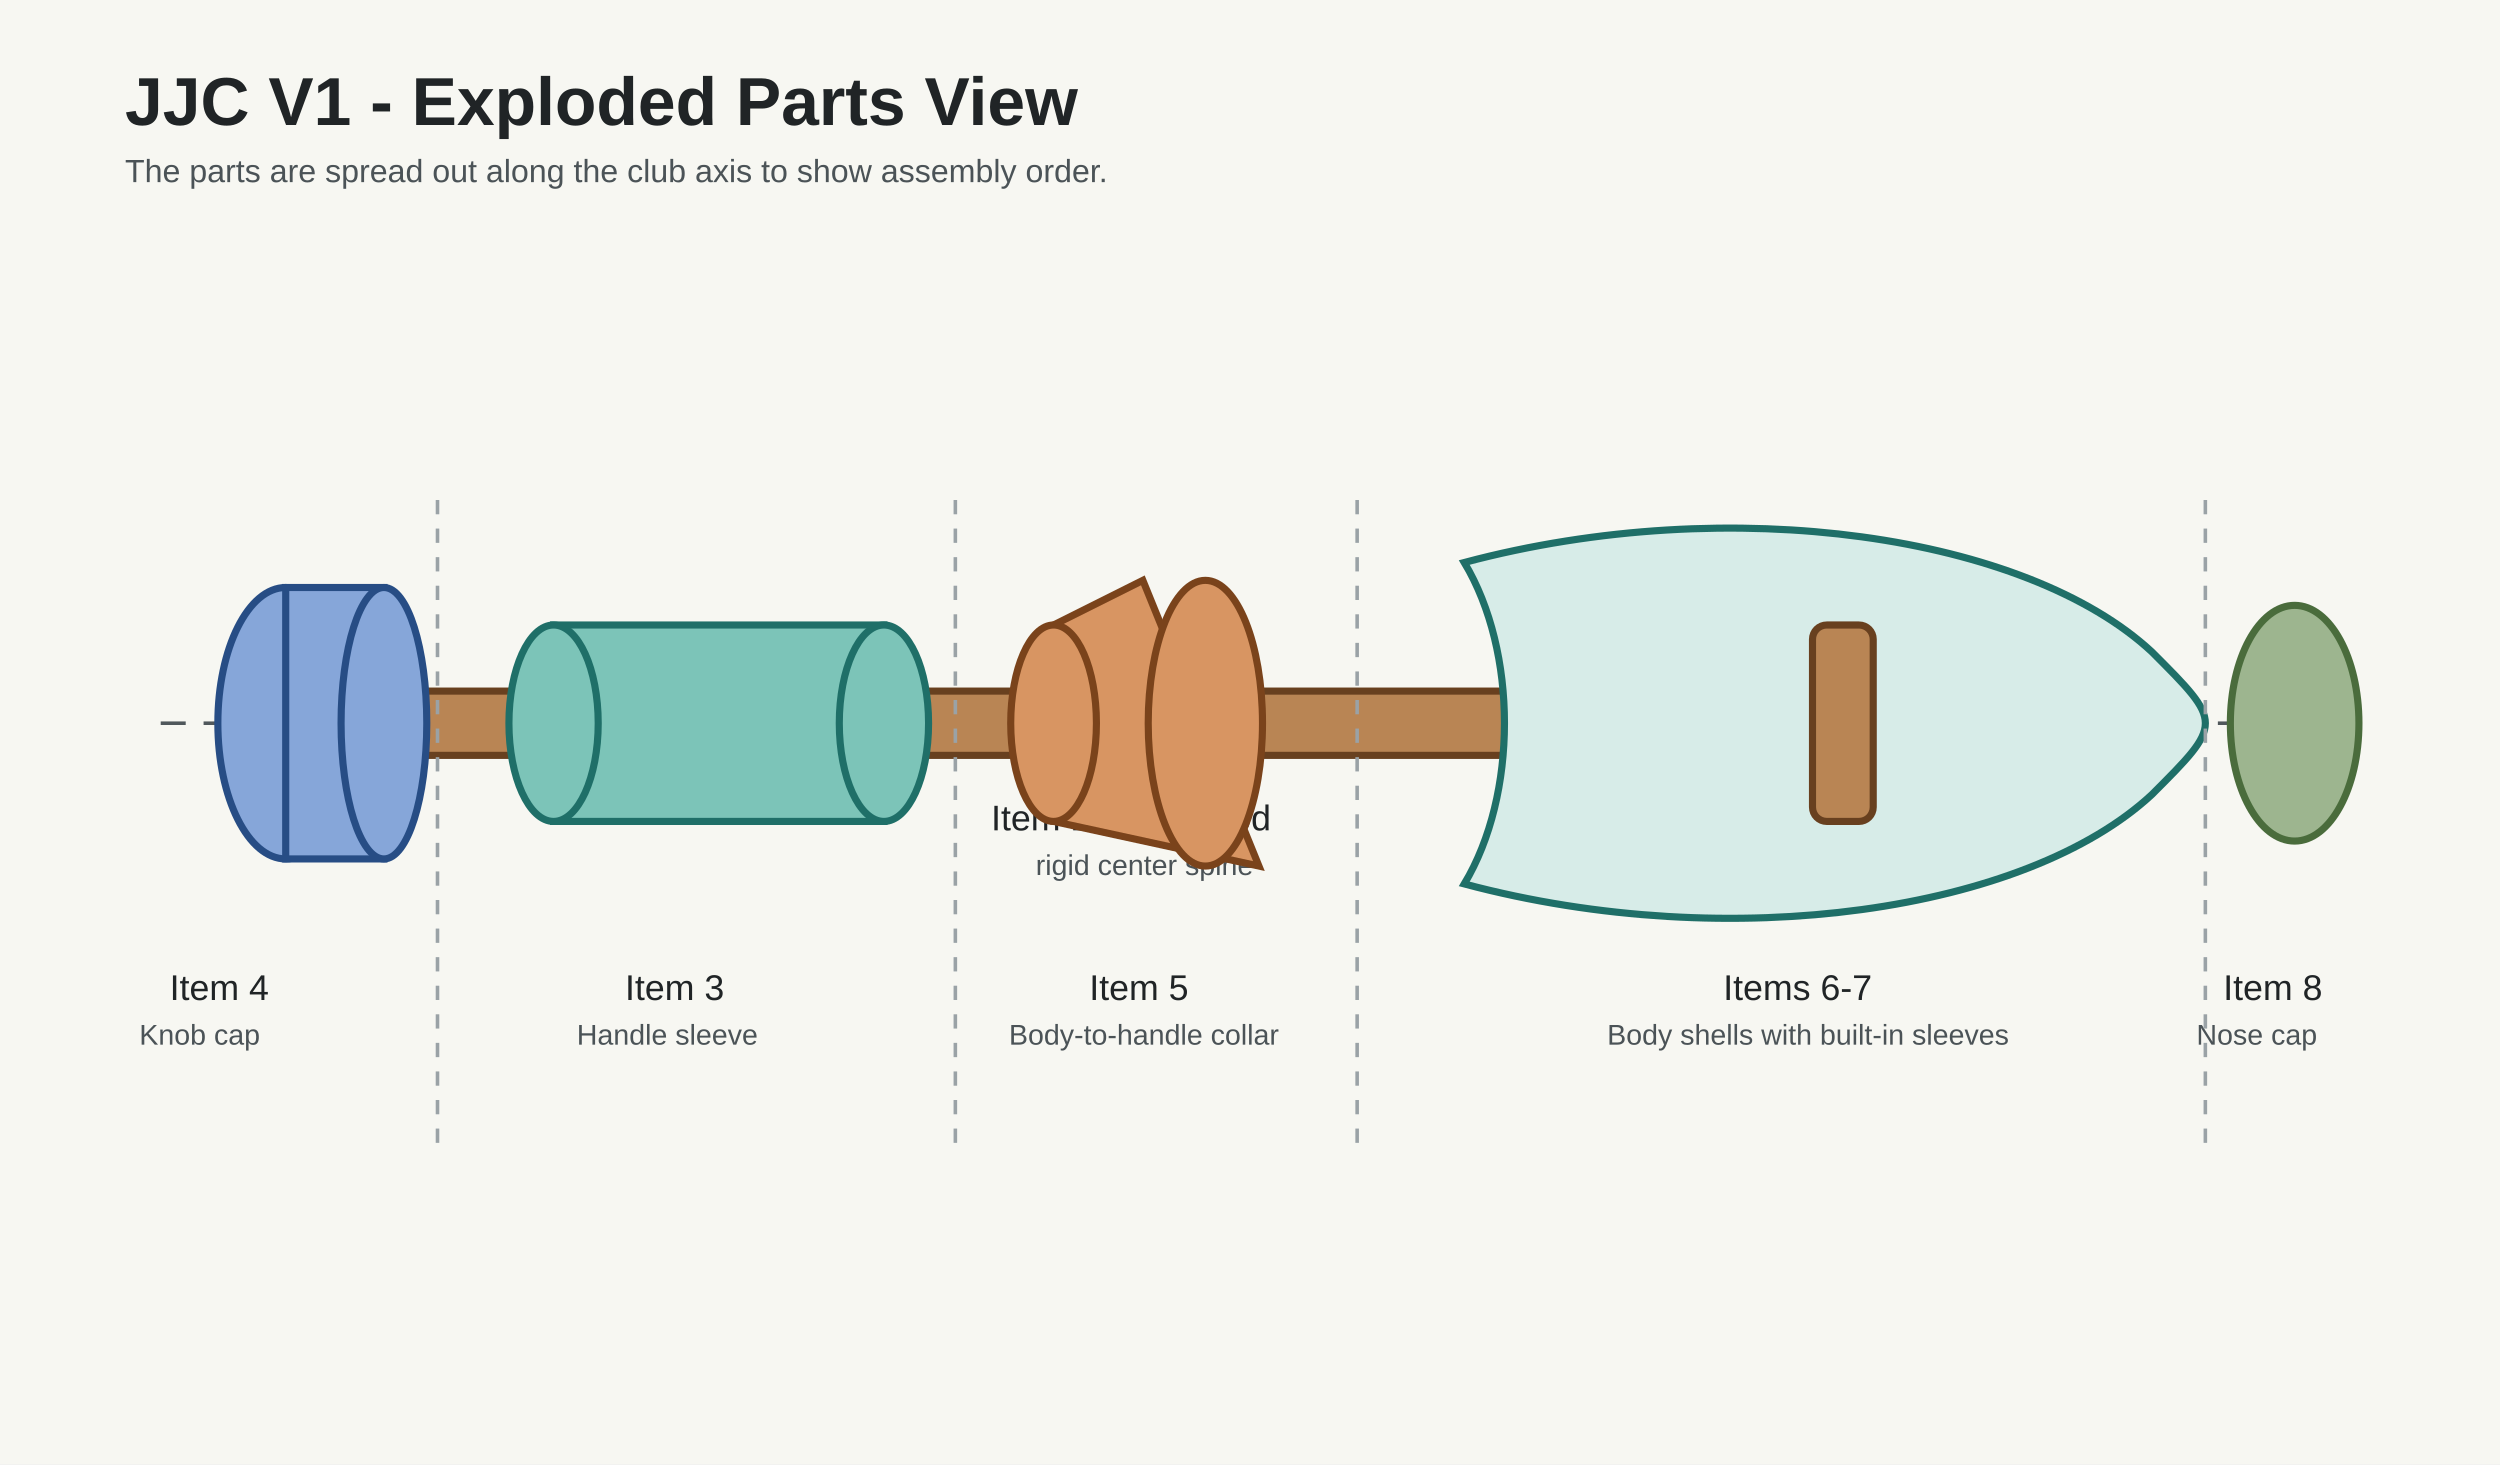
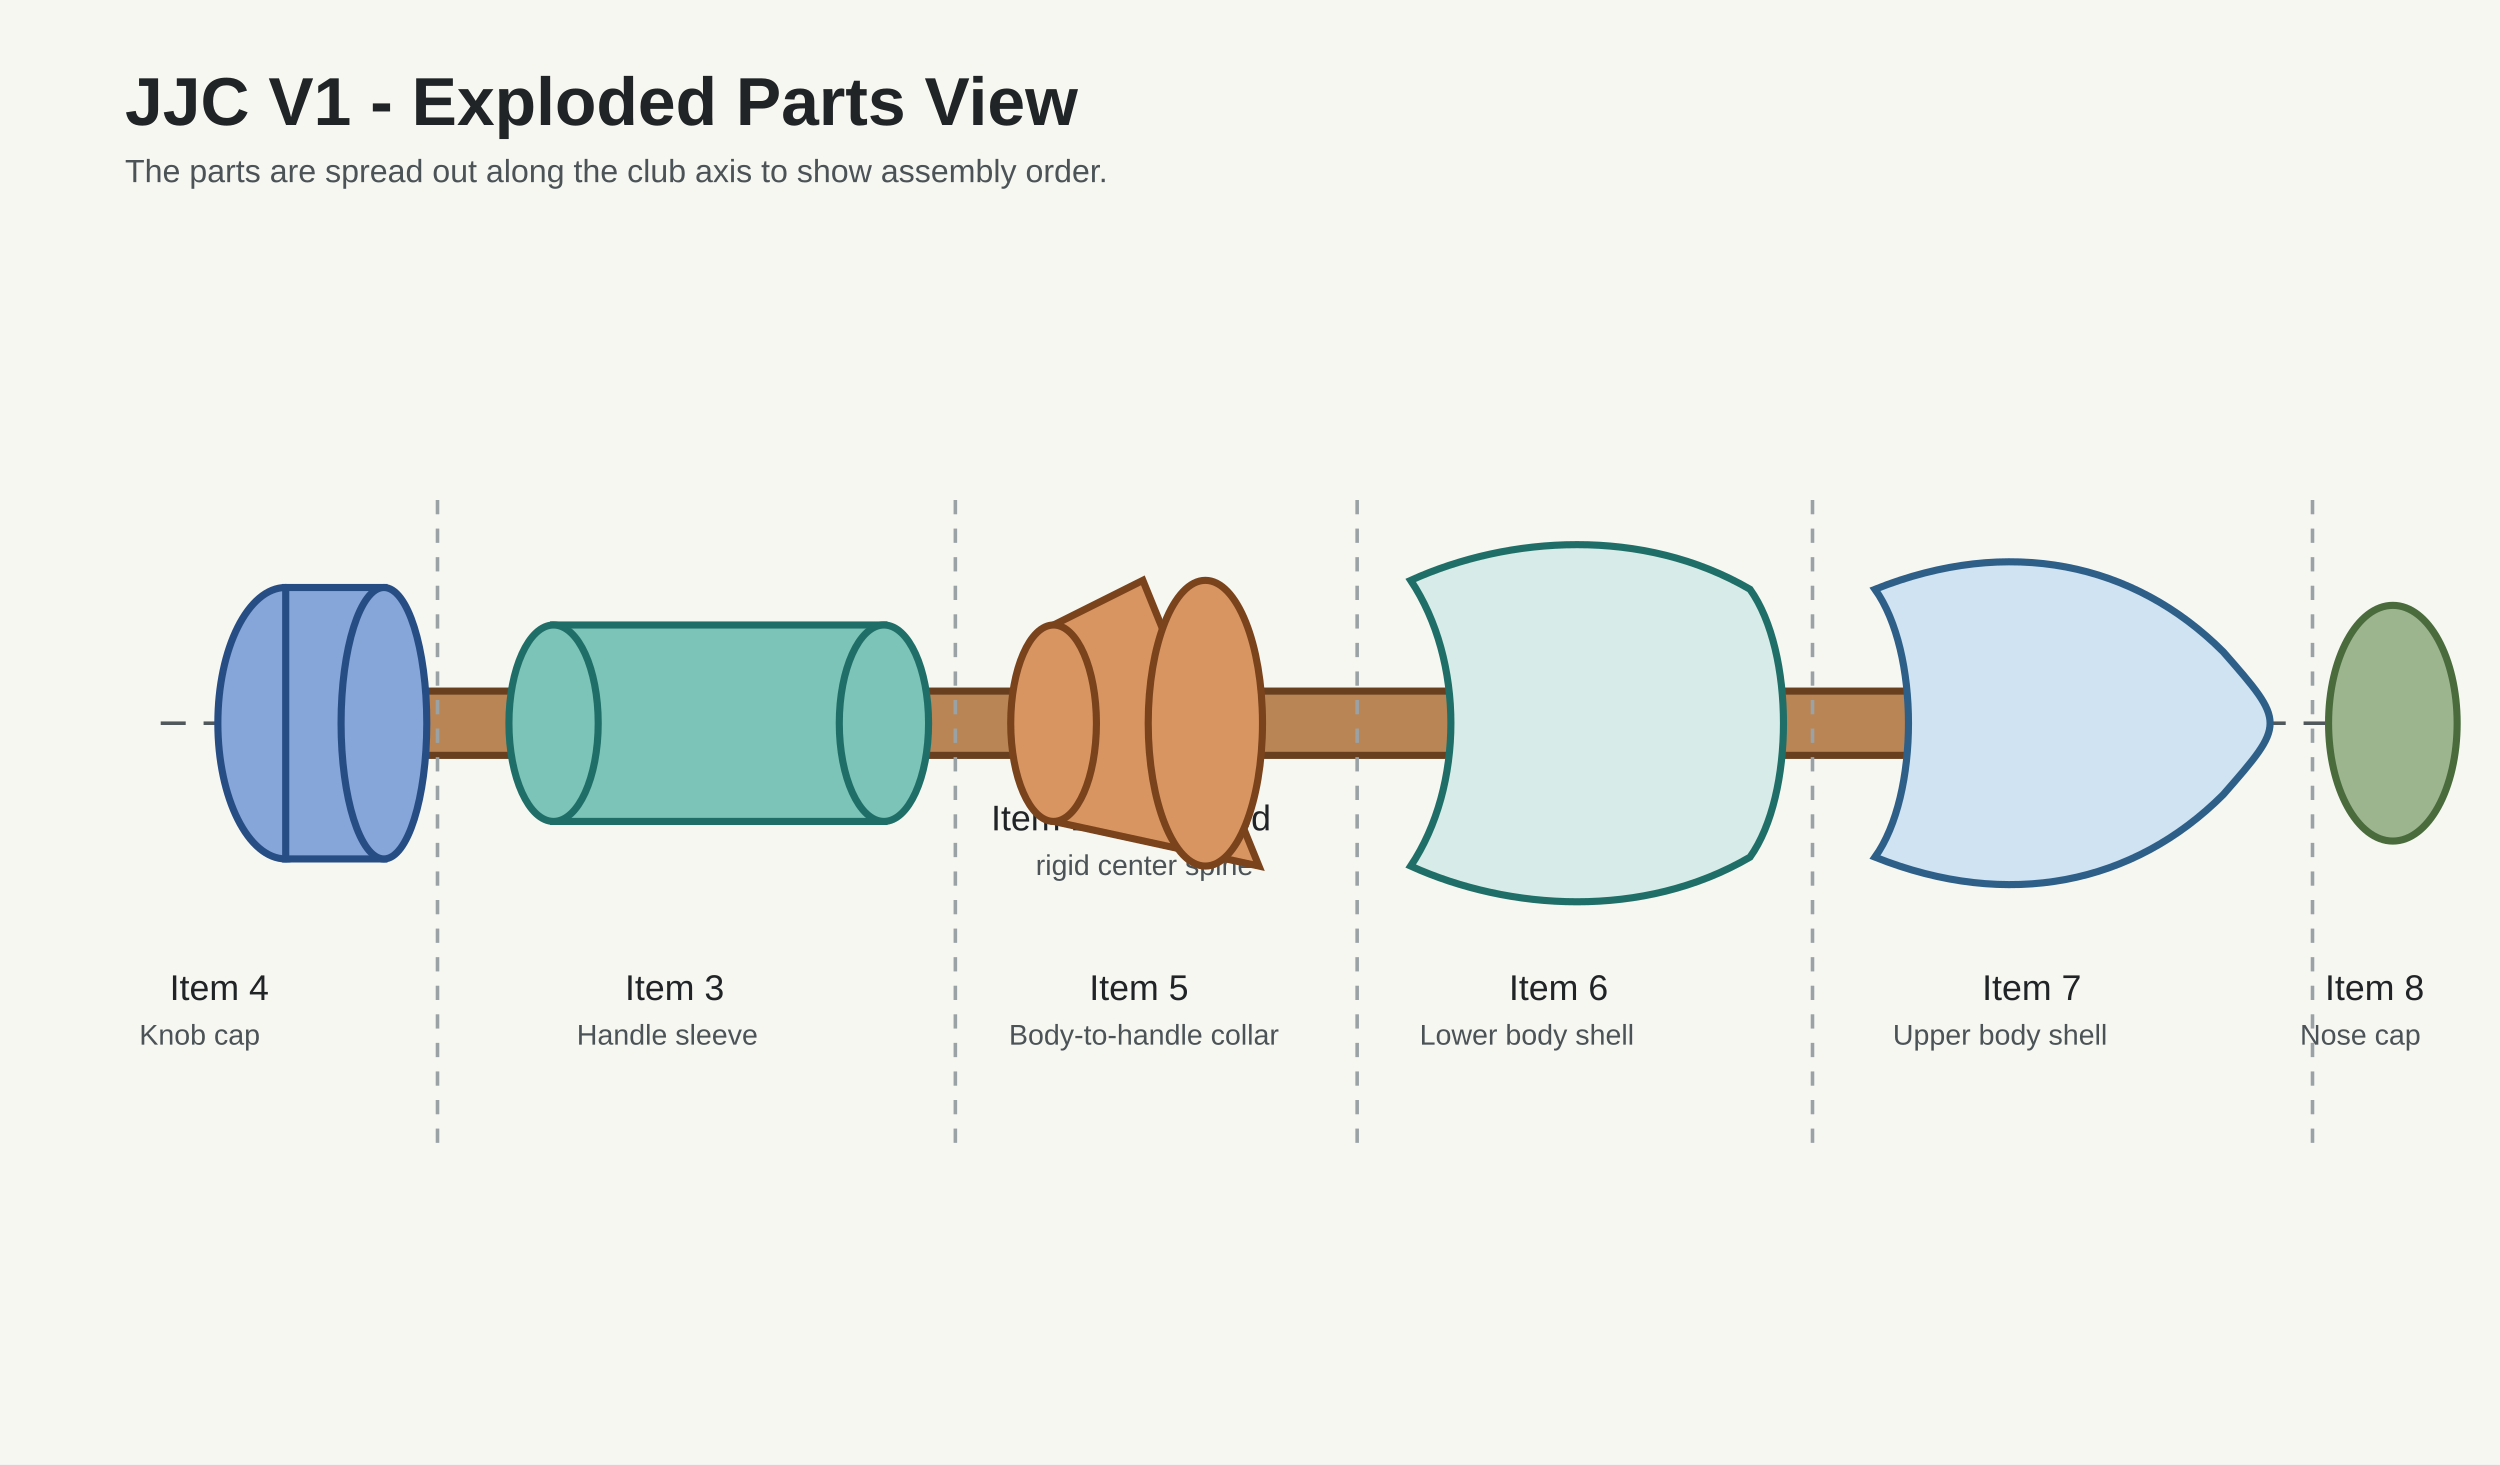
<svg xmlns="http://www.w3.org/2000/svg" width="1400" height="820" viewBox="0 0 1400 820">
  <defs>
    <style>
      .bg { fill: #f7f7f2; }
      .title { font: 700 38px Arial, sans-serif; fill: #202426; }
      .subtitle { font: 18px Arial, sans-serif; fill: #4b5357; }
      .label { font: 20px Arial, sans-serif; fill: #202426; }
      .small { font: 16px Arial, sans-serif; fill: #4b5357; }
      .dowel { fill: #b98554; stroke: #68401f; stroke-width: 4; }
      .knob { fill: #86a6d9; stroke: #274d85; stroke-width: 4; }
      .handle { fill: #7cc4b8; stroke: #1f6f68; stroke-width: 4; }
      .collar { fill: #d89562; stroke: #7a431b; stroke-width: 4; }
      .body { fill: #d7ece8; stroke: #1f6f68; stroke-width: 4; }
+       .upper-body { fill: #cfe3f2; stroke: #2e5f89; stroke-width: 4; }
      .nose { fill: #9db58f; stroke: #4a6c3c; stroke-width: 4; }
      .ghost { fill: #ffffff; stroke: #9aa2a6; stroke-width: 3; stroke-dasharray: 9 7; }
      .axis { stroke: #50585c; stroke-width: 2; stroke-dasharray: 14 10; }
      .gap { stroke: #9aa2a6; stroke-width: 2; stroke-dasharray: 8 8; }
    </style>
  </defs>
  <rect class="bg" width="1400" height="820" />
  <text class="title" x="70" y="70">JJC V1 - Exploded Parts View</text>
  <text class="subtitle" x="70" y="102">The parts are spread out along the club axis to show assembly order.</text>
  <line class="axis" x1="90" y1="405" x2="1310" y2="405" />
  <rect class="dowel" x="165" y="387" width="1050" height="36" rx="15" />
  <text class="label" x="555" y="465">Item 1: Dowel rod</text>
  <text class="small" x="580" y="490">rigid center spine</text>
  <ellipse class="knob" cx="160" cy="405" rx="38" ry="76" />
  <rect class="knob" x="160" y="329" width="55" height="152" />
  <ellipse class="knob" cx="215" cy="405" rx="24" ry="76" />
  <text class="label" x="95" y="560">Item 4</text>
  <text class="small" x="78" y="585">Knob cap</text>
  <rect class="handle" x="310" y="350" width="185" height="110" />
  <ellipse class="handle" cx="310" cy="405" rx="25" ry="55" />
  <ellipse class="handle" cx="495" cy="405" rx="25" ry="55" />
  <text class="label" x="350" y="560">Item 3</text>
  <text class="small" x="323" y="585">Handle sleeve</text>
  <path class="collar" d="M 590 350 L 640 325 L 705 485 L 590 460 Z" />
  <ellipse class="collar" cx="590" cy="405" rx="24" ry="55" />
  <ellipse class="collar" cx="675" cy="405" rx="32" ry="80" />
  <text class="label" x="610" y="560">Item 5</text>
  <text class="small" x="565" y="585">Body-to-handle collar</text>
-   <path class="body" d="M 820 315 C 970 275, 1135 300, 1205 365                          C 1245 405, 1245 405, 1205 445                          C 1135 510, 970 535, 820 495                          C 850 445, 850 365, 820 315 Z" />
-   <rect class="dowel" x="1015" y="350" width="34" height="110" rx="8" />
-   <text class="label" x="965" y="560">Items 6-7</text>
-   <text class="small" x="900" y="585">Body shells with built-in sleeves</text>
-   <ellipse class="nose" cx="1285" cy="405" rx="36" ry="66" />
-   <text class="label" x="1245" y="560">Item 8</text>
-   <text class="small" x="1230" y="585">Nose cap</text>
+   <path class="body" d="M 790 325 C 845 300, 920 295, 980 330                          C 1005 365, 1005 445, 980 480                          C 920 515, 845 510, 790 485                          C 820 440, 820 370, 790 325 Z" />
+   <text class="label" x="845" y="560">Item 6</text>
+   <text class="small" x="795" y="585">Lower body shell</text>
+   <path class="upper-body" d="M 1050 330 C 1125 300, 1195 315, 1245 365                               C 1280 405, 1280 405, 1245 445                               C 1195 495, 1125 510, 1050 480                               C 1075 445, 1075 365, 1050 330 Z" />
+   <text class="label" x="1110" y="560">Item 7</text>
+   <text class="small" x="1060" y="585">Upper body shell</text>
+   <ellipse class="nose" cx="1340" cy="405" rx="36" ry="66" />
+   <text class="label" x="1302" y="560">Item 8</text>
+   <text class="small" x="1288" y="585">Nose cap</text>
  <line class="gap" x1="245" y1="280" x2="245" y2="640" />
  <line class="gap" x1="535" y1="280" x2="535" y2="640" />
  <line class="gap" x1="760" y1="280" x2="760" y2="640" />
-   <line class="gap" x1="1235" y1="280" x2="1235" y2="640" />
+   <line class="gap" x1="1015" y1="280" x2="1015" y2="640" />
+   <line class="gap" x1="1295" y1="280" x2="1295" y2="640" />
</svg>
